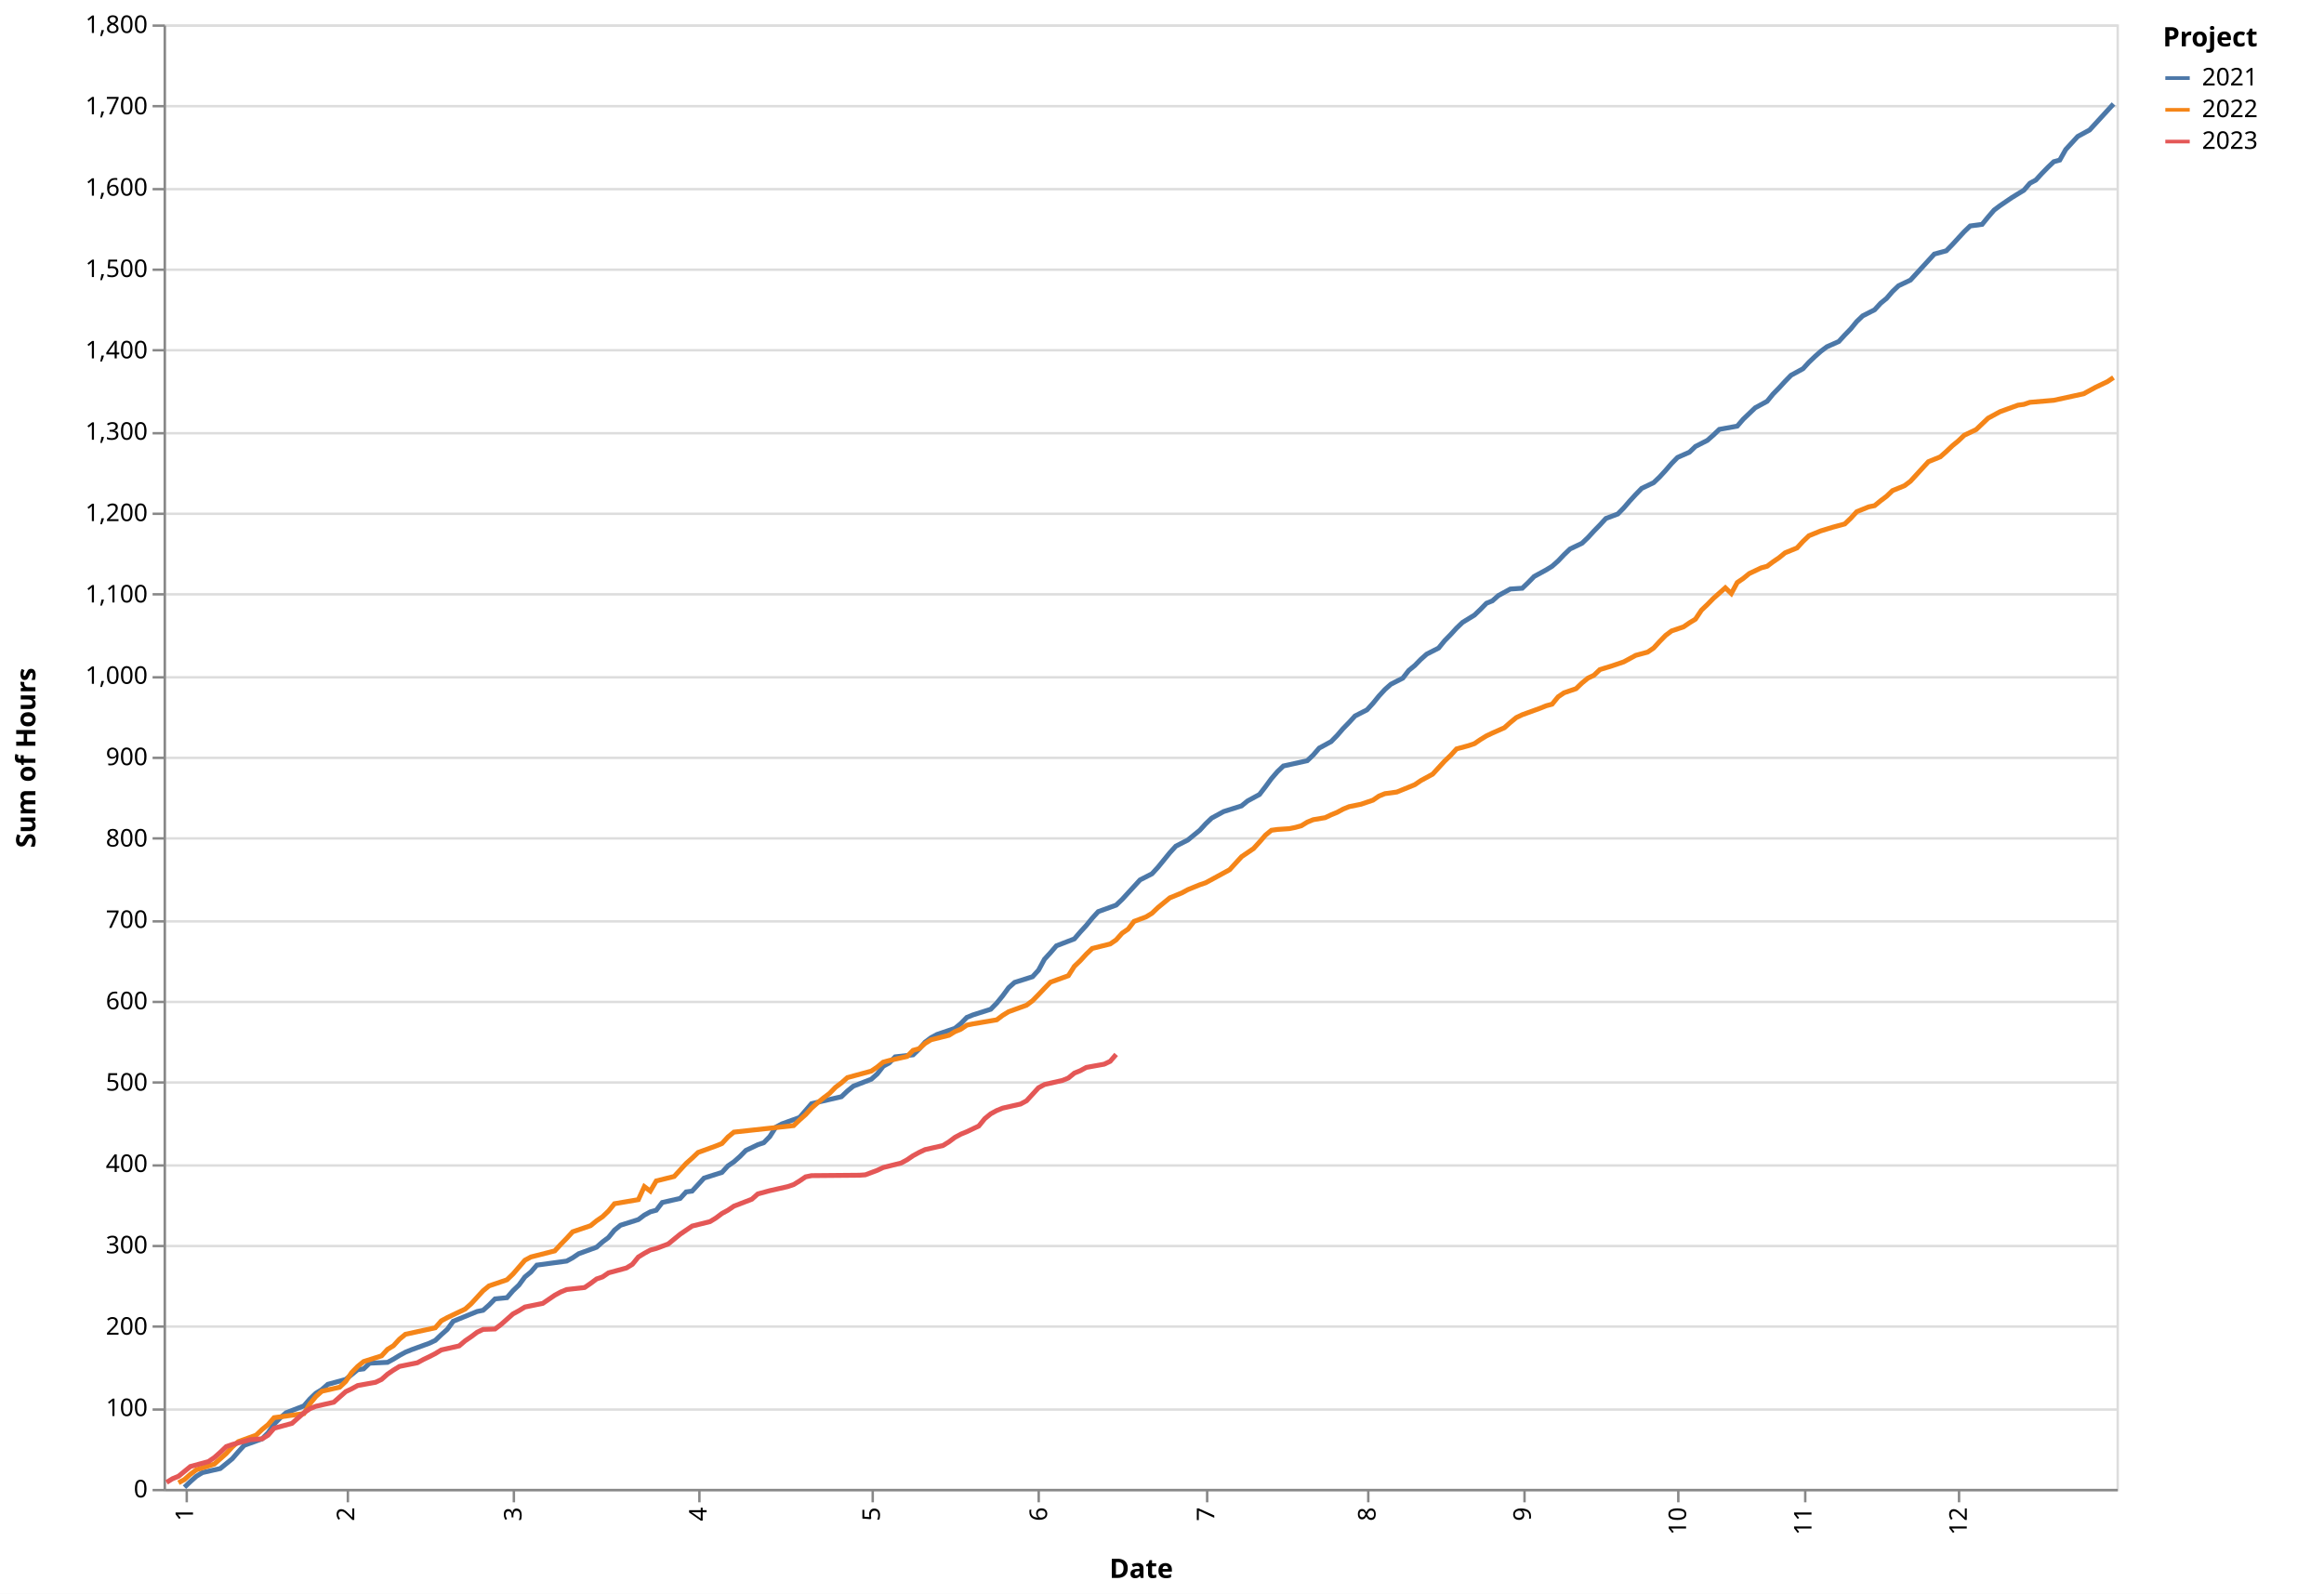
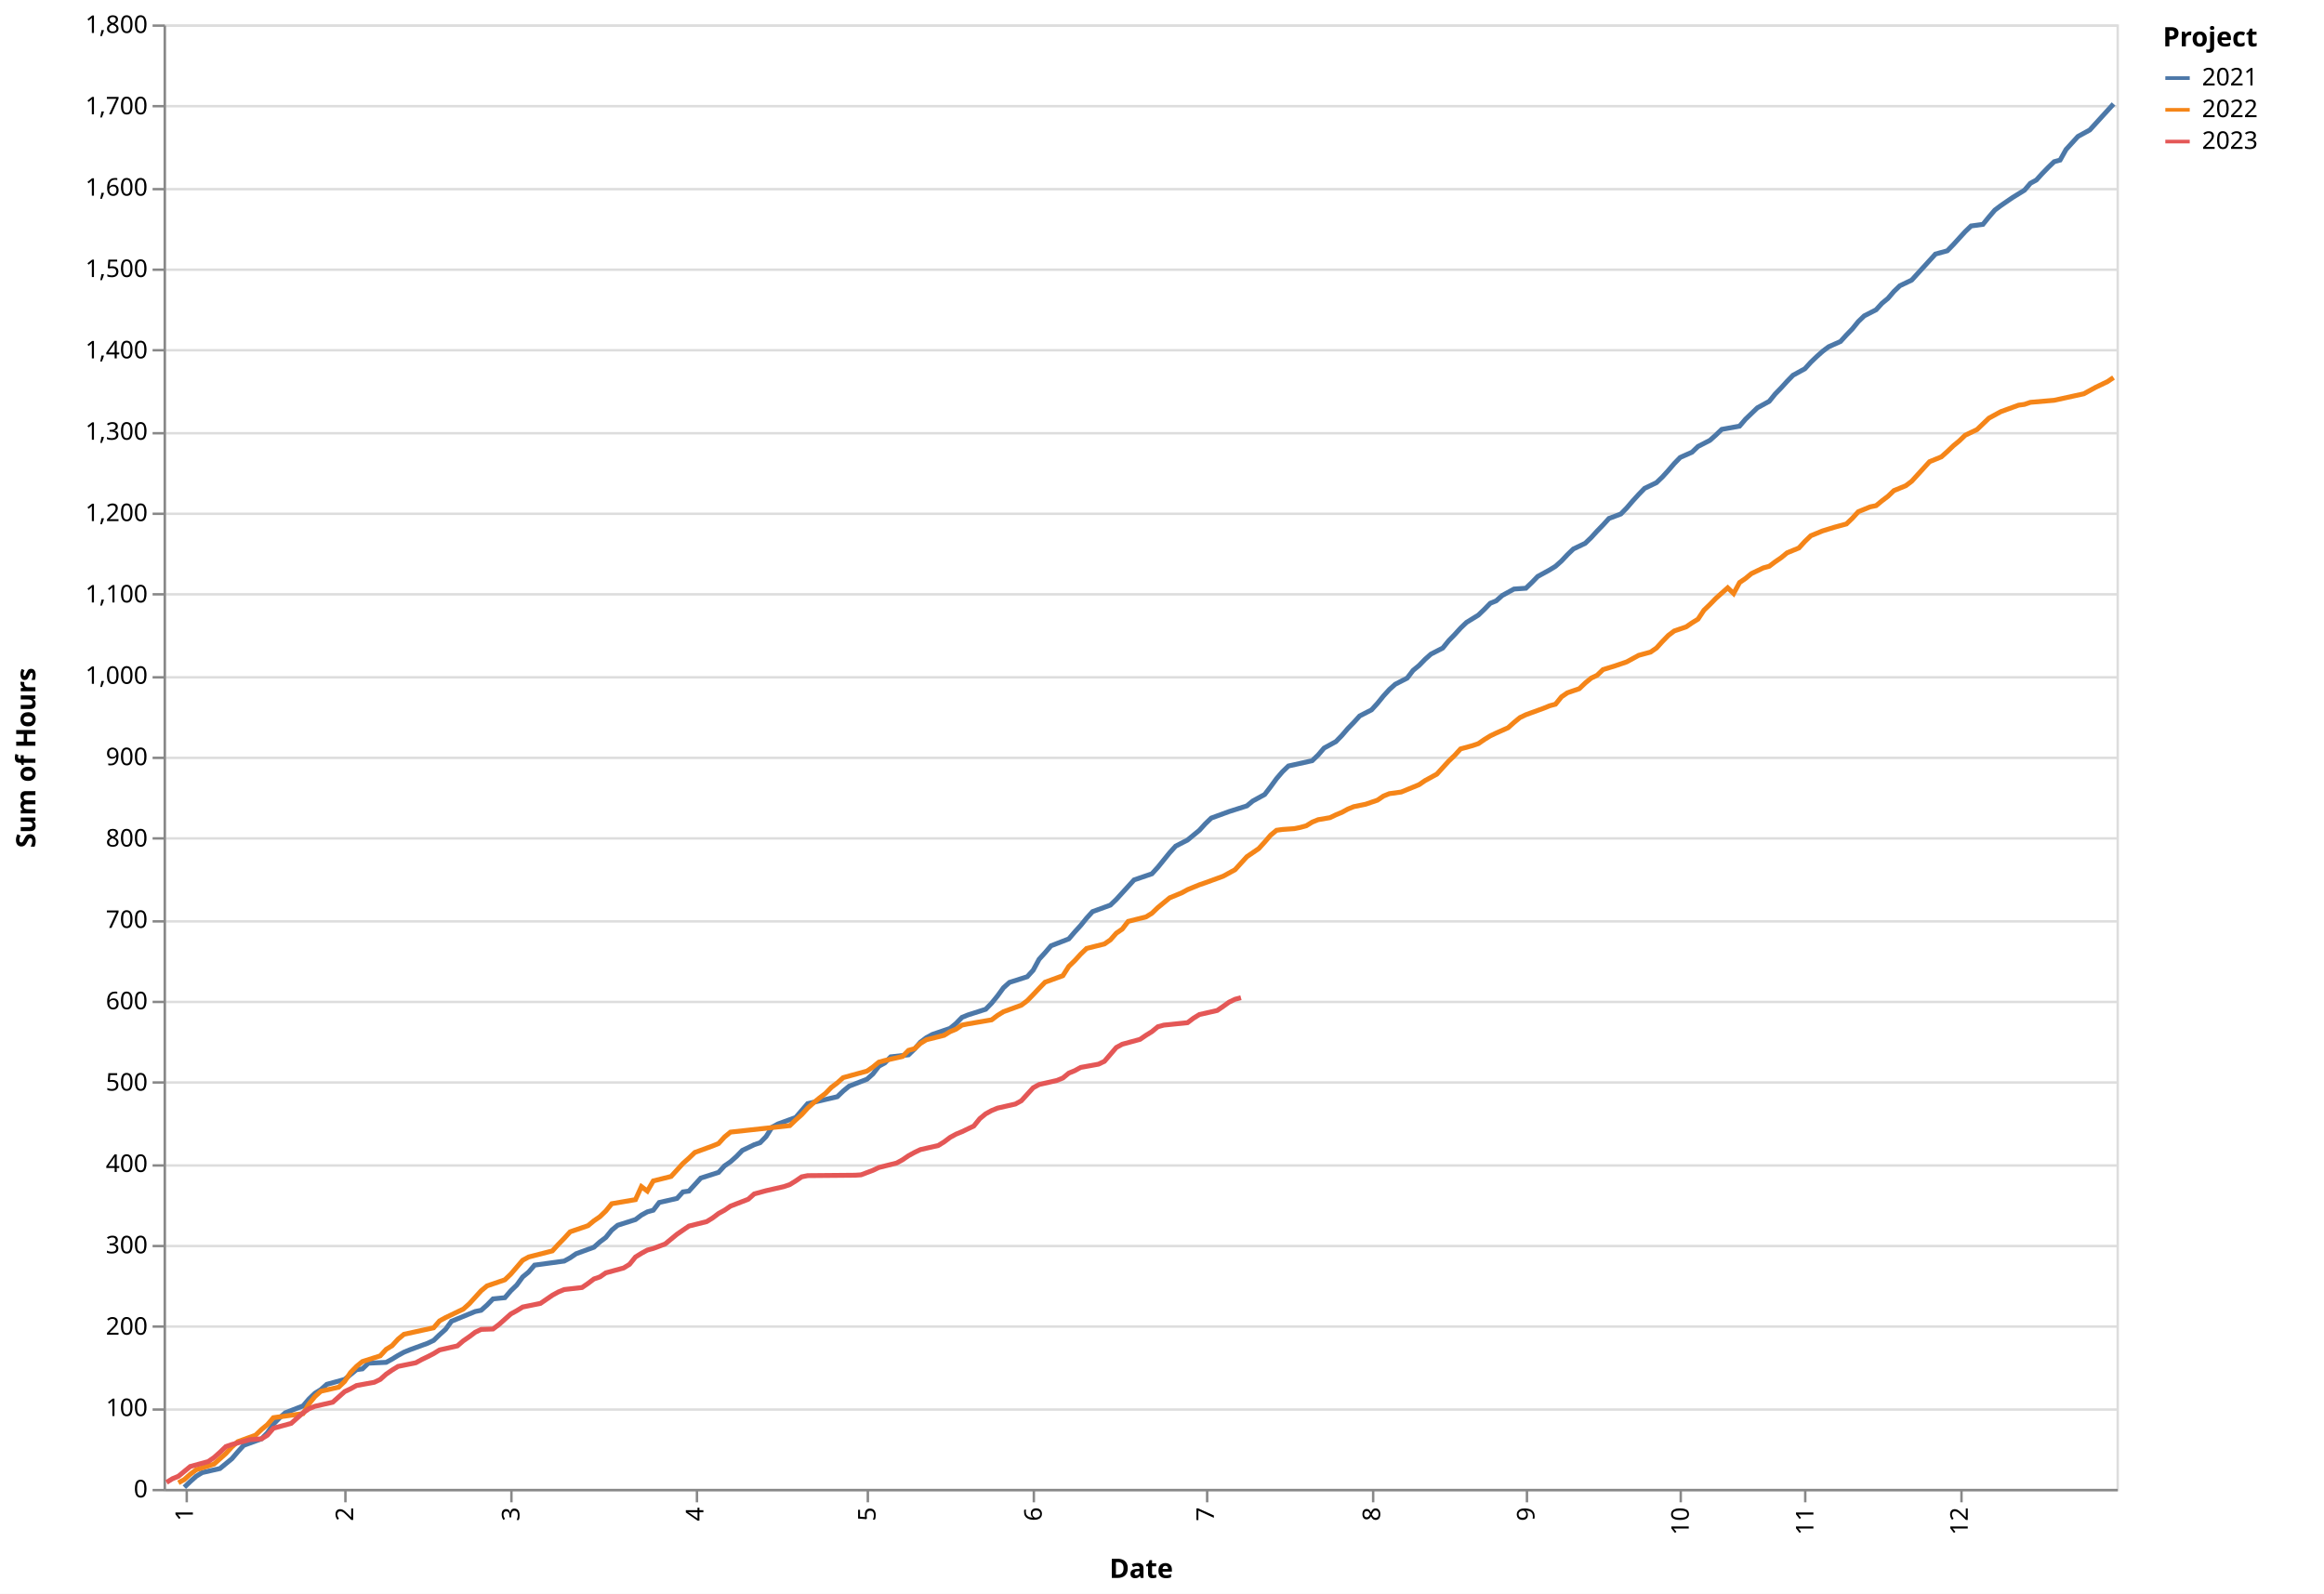
<svg xmlns="http://www.w3.org/2000/svg" class="marks" width="952" height="653" viewBox="0 0 952 653" version="1.1">
  <rect width="952" height="653" style="fill: white;" />
  <g transform="translate(67,10)">
    <g class="mark-group role-frame root">
      <g transform="translate(0,0)">
        <path class="background" d="M0.5,0.5h800v600h-800Z" style="fill: none; stroke: #ddd;" />
        <g>
          <g class="mark-group role-axis">
            <g transform="translate(0.5,0.5)">
              <path class="background" d="M0,0h0v0h0Z" style="pointer-events: none; fill: none;" />
              <g>
                <g class="mark-rule role-axis-grid" style="pointer-events: none;">
                  <line transform="translate(0,600)" x2="800" y2="0" style="fill: none; stroke: #ddd; stroke-width: 1; opacity: 1;" />
                  <line transform="translate(0,567)" x2="800" y2="0" style="fill: none; stroke: #ddd; stroke-width: 1; opacity: 1;" />
                  <line transform="translate(0,533)" x2="800" y2="0" style="fill: none; stroke: #ddd; stroke-width: 1; opacity: 1;" />
                  <line transform="translate(0,500)" x2="800" y2="0" style="fill: none; stroke: #ddd; stroke-width: 1; opacity: 1;" />
                  <line transform="translate(0,467)" x2="800" y2="0" style="fill: none; stroke: #ddd; stroke-width: 1; opacity: 1;" />
                  <line transform="translate(0,433)" x2="800" y2="0" style="fill: none; stroke: #ddd; stroke-width: 1; opacity: 1;" />
                  <line transform="translate(0,400)" x2="800" y2="0" style="fill: none; stroke: #ddd; stroke-width: 1; opacity: 1;" />
                  <line transform="translate(0,367)" x2="800" y2="0" style="fill: none; stroke: #ddd; stroke-width: 1; opacity: 1;" />
                  <line transform="translate(0,333)" x2="800" y2="0" style="fill: none; stroke: #ddd; stroke-width: 1; opacity: 1;" />
                  <line transform="translate(0,300)" x2="800" y2="0" style="fill: none; stroke: #ddd; stroke-width: 1; opacity: 1;" />
                  <line transform="translate(0,267)" x2="800" y2="0" style="fill: none; stroke: #ddd; stroke-width: 1; opacity: 1;" />
                  <line transform="translate(0,233)" x2="800" y2="0" style="fill: none; stroke: #ddd; stroke-width: 1; opacity: 1;" />
                  <line transform="translate(0,200)" x2="800" y2="0" style="fill: none; stroke: #ddd; stroke-width: 1; opacity: 1;" />
                  <line transform="translate(0,167)" x2="800" y2="0" style="fill: none; stroke: #ddd; stroke-width: 1; opacity: 1;" />
                  <line transform="translate(0,133)" x2="800" y2="0" style="fill: none; stroke: #ddd; stroke-width: 1; opacity: 1;" />
                  <line transform="translate(0,100)" x2="800" y2="0" style="fill: none; stroke: #ddd; stroke-width: 1; opacity: 1;" />
                  <line transform="translate(0,67)" x2="800" y2="0" style="fill: none; stroke: #ddd; stroke-width: 1; opacity: 1;" />
                  <line transform="translate(0,33)" x2="800" y2="0" style="fill: none; stroke: #ddd; stroke-width: 1; opacity: 1;" />
                  <line transform="translate(0,0)" x2="800" y2="0" style="fill: none; stroke: #ddd; stroke-width: 1; opacity: 1;" />
                </g>
              </g>
              <path class="foreground" d="" style="pointer-events: none; display: none; fill: none;" />
            </g>
          </g>
          <g class="mark-group role-axis">
            <g transform="translate(0.5,600.5)">
              <path class="background" d="M0,0h0v0h0Z" style="pointer-events: none; fill: none;" />
              <g>
                <g class="mark-rule role-axis-tick" style="pointer-events: none;">
                  <line transform="translate(9,0)" x2="0" y2="5" style="fill: none; stroke: #888; stroke-width: 1; opacity: 1;" />
-                   <line transform="translate(75,0)" x2="0" y2="5" style="fill: none; stroke: #888; stroke-width: 1; opacity: 1;" />
-                   <line transform="translate(143,0)" x2="0" y2="5" style="fill: none; stroke: #888; stroke-width: 1; opacity: 1;" />
-                   <line transform="translate(219,0)" x2="0" y2="5" style="fill: none; stroke: #888; stroke-width: 1; opacity: 1;" />
-                   <line transform="translate(290,0)" x2="0" y2="5" style="fill: none; stroke: #888; stroke-width: 1; opacity: 1;" />
-                   <line transform="translate(358,0)" x2="0" y2="5" style="fill: none; stroke: #888; stroke-width: 1; opacity: 1;" />
+                   <line transform="translate(74,0)" x2="0" y2="5" style="fill: none; stroke: #888; stroke-width: 1; opacity: 1;" />
+                   <line transform="translate(142,0)" x2="0" y2="5" style="fill: none; stroke: #888; stroke-width: 1; opacity: 1;" />
+                   <line transform="translate(218,0)" x2="0" y2="5" style="fill: none; stroke: #888; stroke-width: 1; opacity: 1;" />
+                   <line transform="translate(288,0)" x2="0" y2="5" style="fill: none; stroke: #888; stroke-width: 1; opacity: 1;" />
+                   <line transform="translate(356,0)" x2="0" y2="5" style="fill: none; stroke: #888; stroke-width: 1; opacity: 1;" />
                  <line transform="translate(427,0)" x2="0" y2="5" style="fill: none; stroke: #888; stroke-width: 1; opacity: 1;" />
-                   <line transform="translate(493,0)" x2="0" y2="5" style="fill: none; stroke: #888; stroke-width: 1; opacity: 1;" />
-                   <line transform="translate(557,0)" x2="0" y2="5" style="fill: none; stroke: #888; stroke-width: 1; opacity: 1;" />
-                   <line transform="translate(620,0)" x2="0" y2="5" style="fill: none; stroke: #888; stroke-width: 1; opacity: 1;" />
+                   <line transform="translate(495,0)" x2="0" y2="5" style="fill: none; stroke: #888; stroke-width: 1; opacity: 1;" />
+                   <line transform="translate(558,0)" x2="0" y2="5" style="fill: none; stroke: #888; stroke-width: 1; opacity: 1;" />
+                   <line transform="translate(621,0)" x2="0" y2="5" style="fill: none; stroke: #888; stroke-width: 1; opacity: 1;" />
                  <line transform="translate(672,0)" x2="0" y2="5" style="fill: none; stroke: #888; stroke-width: 1; opacity: 1;" />
-                   <line transform="translate(735,0)" x2="0" y2="5" style="fill: none; stroke: #888; stroke-width: 1; opacity: 1;" />
+                   <line transform="translate(736,0)" x2="0" y2="5" style="fill: none; stroke: #888; stroke-width: 1; opacity: 1;" />
                </g>
                <g class="mark-text role-axis-label" style="pointer-events: none;">
-                   <text text-anchor="end" transform="translate(8.562691,7) rotate(270) translate(0,3)" style="font-family: sans-serif; font-size: 10px; fill: #000; opacity: 1;">1</text>
-                   <text text-anchor="end" transform="translate(74.61774,7) rotate(270) translate(0,3)" style="font-family: sans-serif; font-size: 10px; fill: #000; opacity: 1;">2</text>
-                   <text text-anchor="end" transform="translate(143.1193,7) rotate(270) translate(0,3)" style="font-family: sans-serif; font-size: 10px; fill: #000; opacity: 1;">3</text>
-                   <text text-anchor="end" transform="translate(218.9602,7) rotate(270) translate(0,3)" style="font-family: sans-serif; font-size: 10px; fill: #000; opacity: 1;">4</text>
-                   <text text-anchor="end" transform="translate(289.9083,7) rotate(270) translate(0,3)" style="font-family: sans-serif; font-size: 10px; fill: #000; opacity: 1;">5</text>
-                   <text text-anchor="end" transform="translate(358.4098,7) rotate(270) translate(0,3)" style="font-family: sans-serif; font-size: 10px; fill: #000; opacity: 1;">6</text>
-                   <text text-anchor="end" transform="translate(426.9113,7) rotate(270) translate(0,3)" style="font-family: sans-serif; font-size: 10px; fill: #000; opacity: 1;">7</text>
-                   <text text-anchor="end" transform="translate(492.9664,7) rotate(270) translate(0,3)" style="font-family: sans-serif; font-size: 10px; fill: #000; opacity: 1;">8</text>
-                   <text text-anchor="end" transform="translate(556.5749,7) rotate(270) translate(0,3)" style="font-family: sans-serif; font-size: 10px; fill: #000; opacity: 1;">9</text>
-                   <text text-anchor="end" transform="translate(620.1835,7) rotate(270) translate(0,3)" style="font-family: sans-serif; font-size: 10px; fill: #000; opacity: 1;">10</text>
-                   <text text-anchor="end" transform="translate(671.5596,7) rotate(270) translate(0,3)" style="font-family: sans-serif; font-size: 10px; fill: #000; opacity: 1;">11</text>
-                   <text text-anchor="end" transform="translate(735.1682,7) rotate(270) translate(0,3)" style="font-family: sans-serif; font-size: 10px; fill: #000; opacity: 1;">12</text>
+                   <text text-anchor="end" transform="translate(8.510638,7) rotate(270) translate(0,3)" style="font-family: sans-serif; font-size: 10px; fill: #000; opacity: 1;">1</text>
+                   <text text-anchor="end" transform="translate(74.16413,7) rotate(270) translate(0,3)" style="font-family: sans-serif; font-size: 10px; fill: #000; opacity: 1;">2</text>
+                   <text text-anchor="end" transform="translate(142.2492,7) rotate(270) translate(0,3)" style="font-family: sans-serif; font-size: 10px; fill: #000; opacity: 1;">3</text>
+                   <text text-anchor="end" transform="translate(217.6292,7) rotate(270) translate(0,3)" style="font-family: sans-serif; font-size: 10px; fill: #000; opacity: 1;">4</text>
+                   <text text-anchor="end" transform="translate(288.1459,7) rotate(270) translate(0,3)" style="font-family: sans-serif; font-size: 10px; fill: #000; opacity: 1;">5</text>
+                   <text text-anchor="end" transform="translate(356.231,7) rotate(270) translate(0,3)" style="font-family: sans-serif; font-size: 10px; fill: #000; opacity: 1;">6</text>
+                   <text text-anchor="end" transform="translate(426.7477,7) rotate(270) translate(0,3)" style="font-family: sans-serif; font-size: 10px; fill: #000; opacity: 1;">7</text>
+                   <text text-anchor="end" transform="translate(494.8328,7) rotate(270) translate(0,3)" style="font-family: sans-serif; font-size: 10px; fill: #000; opacity: 1;">8</text>
+                   <text text-anchor="end" transform="translate(558.0547,7) rotate(270) translate(0,3)" style="font-family: sans-serif; font-size: 10px; fill: #000; opacity: 1;">9</text>
+                   <text text-anchor="end" transform="translate(621.2766,7) rotate(270) translate(0,3)" style="font-family: sans-serif; font-size: 10px; fill: #000; opacity: 1;">10</text>
+                   <text text-anchor="end" transform="translate(672.3404,7) rotate(270) translate(0,3)" style="font-family: sans-serif; font-size: 10px; fill: #000; opacity: 1;">11</text>
+                   <text text-anchor="end" transform="translate(735.5623,7) rotate(270) translate(0,3)" style="font-family: sans-serif; font-size: 10px; fill: #000; opacity: 1;">12</text>
                </g>
                <g class="mark-rule role-axis-domain" style="pointer-events: none;">
                  <line transform="translate(0,0)" x2="800" y2="0" style="fill: none; stroke: #888; stroke-width: 1; opacity: 1;" />
                </g>
                <g class="mark-text role-axis-title" style="pointer-events: none;">
                  <text text-anchor="middle" transform="translate(400,36)" style="font-family: sans-serif; font-size: 11px; font-weight: bold; fill: #000; opacity: 1;">Date</text>
                </g>
              </g>
              <path class="foreground" d="" style="pointer-events: none; display: none; fill: none;" />
            </g>
          </g>
          <g class="mark-group role-axis">
            <g transform="translate(0.5,0.5)">
              <path class="background" d="M0,0h0v0h0Z" style="pointer-events: none; fill: none;" />
              <g>
                <g class="mark-rule role-axis-tick" style="pointer-events: none;">
                  <line transform="translate(0,600)" x2="-5" y2="0" style="fill: none; stroke: #888; stroke-width: 1; opacity: 1;" />
                  <line transform="translate(0,567)" x2="-5" y2="0" style="fill: none; stroke: #888; stroke-width: 1; opacity: 1;" />
                  <line transform="translate(0,533)" x2="-5" y2="0" style="fill: none; stroke: #888; stroke-width: 1; opacity: 1;" />
                  <line transform="translate(0,500)" x2="-5" y2="0" style="fill: none; stroke: #888; stroke-width: 1; opacity: 1;" />
                  <line transform="translate(0,467)" x2="-5" y2="0" style="fill: none; stroke: #888; stroke-width: 1; opacity: 1;" />
                  <line transform="translate(0,433)" x2="-5" y2="0" style="fill: none; stroke: #888; stroke-width: 1; opacity: 1;" />
                  <line transform="translate(0,400)" x2="-5" y2="0" style="fill: none; stroke: #888; stroke-width: 1; opacity: 1;" />
                  <line transform="translate(0,367)" x2="-5" y2="0" style="fill: none; stroke: #888; stroke-width: 1; opacity: 1;" />
                  <line transform="translate(0,333)" x2="-5" y2="0" style="fill: none; stroke: #888; stroke-width: 1; opacity: 1;" />
                  <line transform="translate(0,300)" x2="-5" y2="0" style="fill: none; stroke: #888; stroke-width: 1; opacity: 1;" />
                  <line transform="translate(0,267)" x2="-5" y2="0" style="fill: none; stroke: #888; stroke-width: 1; opacity: 1;" />
                  <line transform="translate(0,233)" x2="-5" y2="0" style="fill: none; stroke: #888; stroke-width: 1; opacity: 1;" />
                  <line transform="translate(0,200)" x2="-5" y2="0" style="fill: none; stroke: #888; stroke-width: 1; opacity: 1;" />
                  <line transform="translate(0,167)" x2="-5" y2="0" style="fill: none; stroke: #888; stroke-width: 1; opacity: 1;" />
                  <line transform="translate(0,133)" x2="-5" y2="0" style="fill: none; stroke: #888; stroke-width: 1; opacity: 1;" />
                  <line transform="translate(0,100)" x2="-5" y2="0" style="fill: none; stroke: #888; stroke-width: 1; opacity: 1;" />
                  <line transform="translate(0,67)" x2="-5" y2="0" style="fill: none; stroke: #888; stroke-width: 1; opacity: 1;" />
                  <line transform="translate(0,33)" x2="-5" y2="0" style="fill: none; stroke: #888; stroke-width: 1; opacity: 1;" />
                  <line transform="translate(0,0)" x2="-5" y2="0" style="fill: none; stroke: #888; stroke-width: 1; opacity: 1;" />
                </g>
                <g class="mark-text role-axis-label" style="pointer-events: none;">
                  <text text-anchor="end" transform="translate(-7,603)" style="font-family: sans-serif; font-size: 10px; fill: #000; opacity: 1;">0</text>
                  <text text-anchor="end" transform="translate(-7,569.6667)" style="font-family: sans-serif; font-size: 10px; fill: #000; opacity: 1;">100</text>
                  <text text-anchor="end" transform="translate(-7,536.3333)" style="font-family: sans-serif; font-size: 10px; fill: #000; opacity: 1;">200</text>
                  <text text-anchor="end" transform="translate(-7,503)" style="font-family: sans-serif; font-size: 10px; fill: #000; opacity: 1;">300</text>
                  <text text-anchor="end" transform="translate(-7,469.6667)" style="font-family: sans-serif; font-size: 10px; fill: #000; opacity: 1;">400</text>
                  <text text-anchor="end" transform="translate(-7,436.3333)" style="font-family: sans-serif; font-size: 10px; fill: #000; opacity: 1;">500</text>
                  <text text-anchor="end" transform="translate(-7,403)" style="font-family: sans-serif; font-size: 10px; fill: #000; opacity: 1;">600</text>
                  <text text-anchor="end" transform="translate(-7,369.6667)" style="font-family: sans-serif; font-size: 10px; fill: #000; opacity: 1;">700</text>
                  <text text-anchor="end" transform="translate(-7,336.3333)" style="font-family: sans-serif; font-size: 10px; fill: #000; opacity: 1;">800</text>
                  <text text-anchor="end" transform="translate(-7,303)" style="font-family: sans-serif; font-size: 10px; fill: #000; opacity: 1;">900</text>
                  <text text-anchor="end" transform="translate(-7,269.6667)" style="font-family: sans-serif; font-size: 10px; fill: #000; opacity: 1;">1,000</text>
                  <text text-anchor="end" transform="translate(-7,236.3333)" style="font-family: sans-serif; font-size: 10px; fill: #000; opacity: 1;">1,100</text>
                  <text text-anchor="end" transform="translate(-7,203)" style="font-family: sans-serif; font-size: 10px; fill: #000; opacity: 1;">1,200</text>
                  <text text-anchor="end" transform="translate(-7,169.6667)" style="font-family: sans-serif; font-size: 10px; fill: #000; opacity: 1;">1,300</text>
                  <text text-anchor="end" transform="translate(-7,136.3333)" style="font-family: sans-serif; font-size: 10px; fill: #000; opacity: 1;">1,400</text>
                  <text text-anchor="end" transform="translate(-7,103)" style="font-family: sans-serif; font-size: 10px; fill: #000; opacity: 1;">1,500</text>
                  <text text-anchor="end" transform="translate(-7,69.66667)" style="font-family: sans-serif; font-size: 10px; fill: #000; opacity: 1;">1,600</text>
                  <text text-anchor="end" transform="translate(-7,36.33333)" style="font-family: sans-serif; font-size: 10px; fill: #000; opacity: 1;">1,700</text>
                  <text text-anchor="end" transform="translate(-7,3)" style="font-family: sans-serif; font-size: 10px; fill: #000; opacity: 1;">1,800</text>
                </g>
                <g class="mark-rule role-axis-domain" style="pointer-events: none;">
                  <line transform="translate(0,600)" x2="0" y2="-600" style="fill: none; stroke: #888; stroke-width: 1; opacity: 1;" />
                </g>
                <g class="mark-text role-axis-title" style="pointer-events: none;">
                  <text text-anchor="middle" transform="translate(-51,300) rotate(-90) translate(0,-2)" style="font-family: sans-serif; font-size: 11px; font-weight: bold; fill: #000; opacity: 1;">Sum of Hours</text>
                </g>
              </g>
              <path class="foreground" d="" style="pointer-events: none; display: none; fill: none;" />
            </g>
          </g>
          <g class="mark-group role-scope pathgroup">
            <g transform="translate(0,0)">
              <path class="background" d="M0,0h800v600h-800Z" style="fill: none;" />
              <g>
                <g class="mark-line role-mark marks">
-                   <path d="M8.563,599.333L11.009,597L13.456,594.833L15.902,593.333L23.242,591.667L25.688,589.667L28.135,587.667L30.581,584.833L33.028,582.167L40.367,579.5L42.813,577L45.26,573.5L47.706,571L50.153,568.833L57.492,566L59.939,563.167L62.385,560.833L64.832,559.333L67.278,557.167L74.618,555.167L77.064,553.167L79.511,551.167L81.957,550.833L84.404,548.5L91.743,548.167L94.19,546.833L96.636,545.333L99.083,544L101.529,543L108.869,540.333L111.315,539.167L113.761,536.833L116.208,534.667L118.654,531.333L125.994,528.333L128.44,527.333L130.887,526.833L133.333,524.667L135.78,522.167L140.673,521.667L143.119,518.833L145.566,516.5L148.012,513.167L150.459,511.167L152.905,508.333L165.138,506.667L167.584,505.333L170.031,503.667L177.37,501L179.817,498.833L182.263,497L184.709,494L187.156,492L194.495,489.667L196.942,487.833L199.388,486.5L201.835,485.833L204.281,482.667L211.621,481L214.067,478.333L216.514,478L218.96,475.333L221.407,472.667L228.746,470.333L231.193,467.667L233.639,466L236.086,463.833L238.532,461.333L243.425,459L245.872,458.167L248.318,455.667L250.765,451.833L253.211,450.5L260.55,447.833L262.997,445L265.443,442.167L277.676,439.333L280.122,437L282.569,435L289.908,432.167L292.355,430L294.801,426.833L297.248,425.5L299.694,423L307.034,422.167L309.48,419.833L311.927,417L314.373,415.167L316.82,413.833L324.159,411.333L326.606,409.333L329.052,406.833L331.498,405.833L338.838,403.5L341.284,401L343.731,398L346.177,394.667L348.624,392.5L355.963,390.167L358.41,387.5L360.856,383L363.303,380.333L365.749,377.5L373.089,374.667L375.535,371.833L377.982,369.167L380.428,366.167L382.875,363.5L390.214,360.833L392.661,358.5L395.107,355.833L397.554,353.167L400,350.5L404.893,348L407.339,345.333L409.786,342.333L412.232,339.333L414.679,336.667L419.572,334.167L422.018,332.167L424.465,330.167L426.911,327.5L429.358,325.167L434.251,322.5L441.59,320.167L444.037,318.167L448.93,315.5L451.376,312.333L453.823,309L456.269,306.167L458.716,303.833L468.502,301.667L470.948,299.333L473.394,296.5L478.287,293.833L480.734,291.333L483.18,288.5L485.627,286L488.073,283.333L492.966,280.833L495.413,278.167L497.859,275.167L500.306,272.5L502.752,270.333L507.645,267.833L510.092,264.667L512.538,262.667L514.985,260.167L517.431,258L522.324,255.5L524.771,252.5L527.217,250L529.664,247.333L532.11,245L537.003,242L539.45,239.667L541.896,237.167L544.343,236.167L546.789,234L551.682,231.333L556.575,231L559.021,228.667L561.468,226.167L566.361,223.5L568.807,222L571.254,219.833L573.7,217.25L576.147,214.917L581.04,212.583L583.486,210.25L585.933,207.583L588.379,205.083L590.826,202.417L595.719,200.583L598.165,198.083L600.612,195.25L603.058,192.583L605.505,190.083L610.398,187.75L612.844,185.417L615.291,182.75L617.737,179.917L620.183,177.417L625.076,175.25L627.523,172.917L632.416,170.417L634.862,168.25L637.309,165.917L644.648,164.583L647.095,161.75L649.541,159.417L651.988,157.083L656.881,154.417L659.327,151.417L661.774,148.917L664.22,146.25L666.667,143.75L671.56,141.083L674.006,138.417L676.453,136.083L678.899,133.917L681.346,132.083L686.239,129.917L688.685,127.25L691.131,124.75L693.578,121.75L696.024,119.417L700.917,116.917L703.364,114.25L705.81,112.25L708.257,109.417L710.703,107.083L715.596,104.75L718.043,102.083L720.489,99.417L722.936,96.75L725.382,94.083L730.275,92.75L732.722,90.25L735.168,87.583L737.615,84.917L740.061,82.583L744.954,81.917L747.401,78.917L749.847,76.083L752.294,74.25L754.74,72.583L757.187,70.917L762.08,67.917L764.526,65.083L766.972,63.75L769.419,61.083L771.865,58.583L774.312,56.25L776.758,55.583L779.205,51.25L781.651,48.583L784.098,45.917L788.991,43.25L791.437,40.583L793.884,37.917L796.33,35.25L798.777,32.583" style="fill: none; stroke: #4c78a8; stroke-width: 2;" />
+                   <path d="M8.511,599.333L10.942,597L13.374,594.833L15.805,593.333L23.1,591.667L25.532,589.667L27.964,587.667L30.395,584.833L32.827,582.167L40.122,579.5L42.553,577L44.985,573.5L47.416,571L49.848,568.833L57.143,566L59.574,563.167L62.006,560.833L64.438,559.333L66.869,557.167L74.164,555.167L76.596,553.167L79.027,551.167L81.459,550.833L83.891,548.5L91.185,548.167L93.617,546.833L96.049,545.333L98.48,544L100.912,543L108.207,540.333L110.638,539.167L113.07,536.833L115.502,534.667L117.933,531.333L125.228,528.333L127.66,527.333L130.091,526.833L132.523,524.667L134.954,522.167L139.818,521.667L142.249,518.833L144.681,516.5L147.112,513.167L149.544,511.167L151.976,508.333L164.134,506.667L166.565,505.333L168.997,503.667L176.292,501L178.723,498.833L181.155,497L183.587,494L186.018,492L193.313,489.667L195.745,487.833L198.176,486.5L200.608,485.833L203.04,482.667L210.334,481L212.766,478.333L215.198,478L217.629,475.333L220.061,472.667L227.356,470.333L229.787,467.667L232.219,466L234.65,463.833L237.082,461.333L241.945,459L244.377,458.167L246.809,455.667L249.24,451.833L251.672,450.5L258.967,447.833L261.398,445L263.83,442.167L275.988,439.333L278.419,437L280.851,435L288.146,432.167L290.578,430L293.009,426.833L295.441,425.5L297.872,423L305.167,422.167L307.599,419.833L310.03,417L312.462,415.167L314.894,413.833L322.188,411.333L324.62,409.333L327.052,406.833L329.483,405.833L336.778,403.5L339.21,401L341.641,398L344.073,394.667L346.505,392.5L353.799,390.167L356.231,387.5L358.663,383L361.094,380.333L363.526,377.5L370.821,374.667L373.252,371.833L375.684,369.167L378.116,366.167L380.547,363.5L387.842,360.833L390.274,358.5L392.705,355.833L395.137,353.167L397.568,350.5L404.863,348L407.295,345.333L409.726,342.333L412.158,339.333L414.59,336.667L419.453,334.167L421.884,332.167L424.316,330.167L426.748,327.5L429.179,325.167L436.474,322.5L443.769,320.167L446.201,318.167L451.064,315.5L453.495,312.333L455.927,309L458.359,306.167L460.79,303.833L470.517,301.667L472.948,299.333L475.38,296.5L480.243,293.833L482.675,291.333L485.106,288.5L487.538,286L489.97,283.333L494.833,280.833L497.264,278.167L499.696,275.167L502.128,272.5L504.559,270.333L509.422,267.833L511.854,264.667L514.286,262.667L516.717,260.167L519.149,258L524.012,255.5L526.444,252.5L528.875,250L531.307,247.333L533.739,245L538.602,242L541.033,239.667L543.465,237.167L545.897,236.167L548.328,234L553.191,231.333L558.055,231L560.486,228.667L562.918,226.167L567.781,223.5L570.213,222L572.644,219.833L575.076,217.25L577.508,214.917L582.371,212.583L584.802,210.25L587.234,207.583L589.666,205.083L592.097,202.417L596.96,200.583L599.392,198.083L601.824,195.25L604.255,192.583L606.687,190.083L611.55,187.75L613.982,185.417L616.413,182.75L618.845,179.917L621.277,177.417L626.14,175.25L628.571,172.917L633.435,170.417L635.866,168.25L638.298,165.917L645.593,164.583L648.024,161.75L650.456,159.417L652.888,157.083L657.751,154.417L660.182,151.417L662.614,148.917L665.046,146.25L667.477,143.75L672.34,141.083L674.772,138.417L677.204,136.083L679.635,133.917L682.067,132.083L686.93,129.917L689.362,127.25L691.793,124.75L694.225,121.75L696.657,119.417L701.52,116.917L703.951,114.25L706.383,112.25L708.815,109.417L711.246,107.083L716.109,104.75L718.541,102.083L720.973,99.417L723.404,96.75L725.836,94.083L730.699,92.75L733.131,90.25L735.562,87.583L737.994,84.917L740.426,82.583L745.289,81.917L747.72,78.917L750.152,76.083L752.584,74.25L755.015,72.583L757.447,70.917L762.31,67.917L764.742,65.083L767.173,63.75L769.605,61.083L772.036,58.583L774.468,56.25L776.9,55.583L779.331,51.25L781.763,48.583L784.195,45.917L789.058,43.25L791.489,40.583L793.921,37.917L796.353,35.25L798.784,32.583" style="fill: none; stroke: #4c78a8; stroke-width: 2;" />
                </g>
              </g>
              <path class="foreground" d="" style="display: none; fill: none;" />
            </g>
            <g transform="translate(0,0)">
              <path class="background" d="M0,0h800v600h-800Z" style="fill: none;" />
              <g>
                <g class="mark-line role-mark marks">
-                   <path d="M6.116,597.5L8.563,596.167L11.009,594L13.456,592.167L20.795,589.833L23.242,587.667L25.688,585.5L28.135,582.833L30.581,580.667L37.92,578L40.367,575.667L42.813,573.667L45.26,570.833L57.492,569.167L59.939,565.167L62.385,562.167L64.832,560L72.171,558.333L74.618,556L77.064,552.333L79.511,549.833L81.957,547.833L89.297,545.5L91.743,542.833L94.19,541.333L96.636,538.667L99.083,536.667L111.315,534L113.761,531.167L116.208,529.833L123.547,526.333L125.994,524.167L128.44,521.5L130.887,518.833L133.333,516.833L140.673,514.333L143.119,512L145.566,509.167L148.012,506.333L150.459,505L160.245,502.5L162.691,499.833L165.138,497.333L167.584,494.667L174.924,492.167L177.37,490.167L179.817,488.5L182.263,486.167L184.709,483.167L194.495,481.5L196.942,476.167L199.388,478L201.835,473.833L209.174,472L211.621,469.333L214.067,466.667L216.514,464.5L218.96,462.167L226.3,459.5L228.746,458.5L231.193,455.833L233.639,453.833L258.104,451.167L260.55,448.833L262.997,446.667L265.443,444L267.89,441.833L270.336,439.833L272.783,438L275.229,435.5L277.676,433.667L280.122,431.5L289.908,428.833L292.355,427.167L294.801,425.167L297.248,424.5L304.587,422.833L307.034,420.333L309.48,419.667L311.927,417.5L314.373,416L321.713,414.167L324.159,412.667L326.606,411.667L329.052,410L331.498,409.5L341.284,407.833L343.731,406L346.177,404.5L353.517,401.833L355.963,400L358.41,397.5L360.856,394.917L363.303,392.417L370.642,389.75L373.089,385.917L375.535,383.583L377.982,380.917L380.428,378.583L387.768,376.75L390.214,375.083L392.661,372.333L395.107,370.667L397.554,367.5L402.446,365.667L404.893,364.167L407.339,361.833L409.786,359.833L412.232,357.833L417.125,355.833L419.572,354.5L424.465,352.5L426.911,351.667L431.804,349L436.697,346.333L439.144,343.667L441.59,341L446.483,337.667L448.93,335L451.376,332.167L453.823,330.167L456.269,329.833L461.162,329.5L463.609,329L466.055,328.333L468.502,326.833L470.948,325.833L475.841,325L478.287,323.833L480.734,322.833L483.18,321.5L485.627,320.5L490.52,319.5L495.413,317.833L497.859,316.167L500.306,315.167L505.199,314.5L507.645,313.5L510.092,312.5L512.538,311.5L514.985,309.833L519.878,307.167L522.324,304.5L524.771,301.833L527.217,299.5L529.664,296.833L534.557,295.5L537.003,294.667L539.45,293L541.896,291.5L544.343,290.333L549.235,288.167L551.682,286L554.128,284L556.575,282.833L563.914,280.167L566.361,279.167L568.807,278.5L571.254,275.5L573.7,273.833L578.593,272.167L581.04,269.833L583.486,267.833L585.933,266.667L588.379,264.333L593.272,262.833L595.719,262L598.165,261.167L600.612,259.833L603.058,258.5L607.951,257.167L610.398,255.5L612.844,252.833L615.291,250.333L617.737,248.5L622.63,246.833L625.076,245.167L627.523,243.667L629.969,240L632.416,237.667L634.862,235.167L639.755,230.833L642.202,233.167L644.648,228.667L647.095,227L649.541,225L654.434,222.667L656.881,222L659.327,220.167L661.774,218.5L664.22,216.5L669.113,214.5L671.56,211.833L674.006,209.5L678.899,207.5L683.792,206L688.685,204.667L691.131,202.333L693.578,199.667L698.471,197.667L700.917,197.167L703.364,195.167L705.81,193.333L708.257,191L713.15,189L715.596,187.167L718.043,184.5L720.489,181.833L722.936,179.167L727.829,177.167L730.275,175L732.722,172.667L735.168,170.667L737.615,168.333L742.508,166L744.954,163.667L747.401,161.333L752.294,158.667L759.633,156L762.08,155.667L764.526,154.833L774.312,154L786.544,151.333L791.437,148.667L796.33,146.333L798.777,144.667" style="fill: none; stroke: #f58518; stroke-width: 2;" />
+                   <path d="M6.079,597.5L8.511,596.167L10.942,594L13.374,592.167L20.669,589.833L23.1,587.667L25.532,585.5L27.964,582.833L30.395,580.667L37.69,578L40.122,575.667L42.553,573.667L44.985,570.833L57.143,569.167L59.574,565.167L62.006,562.167L64.438,560L71.733,558.333L74.164,556L76.596,552.333L79.027,549.833L81.459,547.833L88.754,545.5L91.185,542.833L93.617,541.333L96.049,538.667L98.48,536.667L110.638,534L113.07,531.167L115.502,529.833L122.796,526.333L125.228,524.167L127.66,521.5L130.091,518.833L132.523,516.833L139.818,514.333L142.249,512L144.681,509.167L147.112,506.333L149.544,505L159.271,502.5L161.702,499.833L164.134,497.333L166.565,494.667L173.86,492.167L176.292,490.167L178.723,488.5L181.155,486.167L183.587,483.167L193.313,481.5L195.745,476.167L198.176,478L200.608,473.833L207.903,472L210.334,469.333L212.766,466.667L215.198,464.5L217.629,462.167L224.924,459.5L227.356,458.5L229.787,455.833L232.219,453.833L256.535,451.167L258.967,448.833L261.398,446.667L263.83,444L266.261,441.833L268.693,439.833L271.125,438L273.556,435.5L275.988,433.667L278.419,431.5L288.146,428.833L290.578,427.167L293.009,425.167L295.441,424.5L302.736,422.833L305.167,420.333L307.599,419.667L310.03,417.5L312.462,416L319.757,414.167L322.188,412.667L324.62,411.667L327.052,410L329.483,409.5L339.21,407.833L341.641,406L344.073,404.5L351.368,401.833L353.799,400L356.231,397.5L358.663,394.917L361.094,392.417L368.389,389.75L370.821,385.917L373.252,383.583L375.684,380.917L378.116,378.583L385.41,376.75L387.842,375.083L390.274,372.333L392.705,370.667L395.137,367.5L402.432,365.667L404.863,364.167L407.295,361.833L409.726,359.833L412.158,357.833L417.021,355.833L419.453,354.5L424.316,352.5L426.748,351.667L434.043,349L438.906,346.333L441.337,343.667L443.769,341L448.632,337.667L451.064,335L453.495,332.167L455.927,330.167L458.359,329.833L463.222,329.5L465.653,329L468.085,328.333L470.517,326.833L472.948,325.833L477.812,325L480.243,323.833L482.675,322.833L485.106,321.5L487.538,320.5L492.401,319.5L497.264,317.833L499.696,316.167L502.128,315.167L506.991,314.5L509.422,313.5L511.854,312.5L514.286,311.5L516.717,309.833L521.581,307.167L524.012,304.5L526.444,301.833L528.875,299.5L531.307,296.833L536.17,295.5L538.602,294.667L541.033,293L543.465,291.5L545.897,290.333L550.76,288.167L553.191,286L555.623,284L558.055,282.833L565.35,280.167L567.781,279.167L570.213,278.5L572.644,275.5L575.076,273.833L579.939,272.167L582.371,269.833L584.802,267.833L587.234,266.667L589.666,264.333L594.529,262.833L596.96,262L599.392,261.167L601.824,259.833L604.255,258.5L609.119,257.167L611.55,255.5L613.982,252.833L616.413,250.333L618.845,248.5L623.708,246.833L626.14,245.167L628.571,243.667L631.003,240L633.435,237.667L635.866,235.167L640.729,230.833L643.161,233.167L645.593,228.667L648.024,227L650.456,225L655.319,222.667L657.751,222L660.182,220.167L662.614,218.5L665.046,216.5L669.909,214.5L672.34,211.833L674.772,209.5L679.635,207.5L684.498,206L689.362,204.667L691.793,202.333L694.225,199.667L699.088,197.667L701.52,197.167L703.951,195.167L706.383,193.333L708.815,191L713.678,189L716.109,187.167L718.541,184.5L720.973,181.833L723.404,179.167L728.267,177.167L730.699,175L733.131,172.667L735.562,170.667L737.994,168.333L742.857,166L745.289,163.667L747.72,161.333L752.584,158.667L759.878,156L762.31,155.667L764.742,154.833L774.468,154L786.626,151.333L791.489,148.667L796.353,146.333L798.784,144.667" style="fill: none; stroke: #f58518; stroke-width: 2;" />
                </g>
              </g>
              <path class="foreground" d="" style="display: none; fill: none;" />
            </g>
            <g transform="translate(0,0)">
              <path class="background" d="M0,0h800v600h-800Z" style="fill: none;" />
              <g>
                <g class="mark-line role-mark marks">
-                   <path d="M1.223,597.333L3.67,595.833L6.116,594.833L8.563,592.833L11.009,590.833L18.349,588.833L20.795,587.167L23.242,585L25.688,582.667L28.135,581.833L35.474,579.833L40.367,579.5L42.813,578L45.26,575.167L52.599,573.167L55.046,571L57.492,568.833L59.939,567.167L62.385,566.167L69.725,564.5L72.171,562.333L74.618,560.167L77.064,559L79.511,557.667L86.85,556.333L89.297,555.167L91.743,553L94.19,551.333L96.636,549.833L103.976,548.333L106.422,547L108.869,545.833L111.315,544.583L113.761,543.083L121.101,541.417L123.547,539.333L125.994,537.667L128.44,535.833L130.887,534.667L135.78,534.5L138.226,532.667L140.673,530.5L143.119,528.333L145.566,527L148.012,525.5L155.352,524L157.798,522.333L160.245,520.667L162.691,519.333L165.138,518.333L172.477,517.5L174.924,515.833L177.37,514L179.817,513.167L182.263,511.5L189.602,509.5L192.049,508L194.495,505L196.942,503.5L199.388,502.167L201.835,501.5L206.728,499.667L209.174,497.667L211.621,495.667L214.067,494L216.514,492.333L223.853,490.5L226.3,489L228.746,487.167L231.193,485.833L233.639,484.167L240.979,481.333L243.425,479.167L248.318,477.833L255.657,476.167L258.104,475.333L260.55,473.833L262.997,472.167L265.443,471.667L285.015,471.5L287.462,471.333L292.355,469.5L294.801,468.333L302.141,466.5L304.587,465.167L307.034,463.5L309.48,462.167L311.927,461L319.266,459.333L321.713,457.833L324.159,456L326.606,454.667L329.052,453.667L333.945,451.333L336.391,448.333L338.838,446.333L341.284,445L343.731,444L351.07,442.333L353.517,441L355.963,438.333L358.41,435.667L360.856,434.333L368.196,432.667L370.642,431.667L373.089,429.667L375.535,428.667L377.982,427.333L385.321,426L387.768,424.833L390.214,422" style="fill: none; stroke: #e45756; stroke-width: 2;" />
+                   <path d="M1.216,597.333L3.647,595.833L6.079,594.833L8.511,592.833L10.942,590.833L18.237,588.833L20.669,587.167L23.1,585L25.532,582.667L27.964,581.833L35.258,579.833L40.122,579.5L42.553,578L44.985,575.167L52.28,573.167L54.711,571L57.143,568.833L59.574,567.167L62.006,566.167L69.301,564.5L71.733,562.333L74.164,560.167L76.596,559L79.027,557.667L86.322,556.333L88.754,555.167L91.185,553L93.617,551.333L96.049,549.833L103.343,548.333L105.775,547L108.207,545.833L110.638,544.583L113.07,543.083L120.365,541.417L122.796,539.333L125.228,537.667L127.66,535.833L130.091,534.667L134.954,534.5L137.386,532.667L139.818,530.5L142.249,528.333L144.681,527L147.112,525.5L154.407,524L156.839,522.333L159.271,520.667L161.702,519.333L164.134,518.333L171.429,517.5L173.86,515.833L176.292,514L178.723,513.167L181.155,511.5L188.45,509.5L190.881,508L193.313,505L195.745,503.5L198.176,502.167L200.608,501.5L205.471,499.667L207.903,497.667L210.334,495.667L212.766,494L215.198,492.333L222.492,490.5L224.924,489L227.356,487.167L229.787,485.833L232.219,484.167L239.514,481.333L241.945,479.167L246.809,477.833L254.103,476.167L256.535,475.333L258.967,473.833L261.398,472.167L263.83,471.667L283.283,471.5L285.714,471.333L290.578,469.5L293.009,468.333L300.304,466.5L302.736,465.167L305.167,463.5L307.599,462.167L310.03,461L317.325,459.333L319.757,457.833L322.188,456L324.62,454.667L327.052,453.667L331.915,451.333L334.347,448.333L336.778,446.333L339.21,445L341.641,444L348.936,442.333L351.368,441L353.799,438.333L356.231,435.667L358.663,434.333L365.957,432.667L368.389,431.667L370.821,429.667L373.252,428.667L375.684,427.333L382.979,426L385.41,424.833L387.842,422L390.274,419.167L392.705,417.833L400,415.833L402.432,414.167L404.863,412.667L407.295,410.667L409.726,410L419.453,409L421.884,407.167L424.316,405.667L431.611,404L434.043,402.333L436.474,400.583L438.906,399.417L441.337,398.75" style="fill: none; stroke: #e45756; stroke-width: 2;" />
                </g>
              </g>
              <path class="foreground" d="" style="display: none; fill: none;" />
            </g>
          </g>
          <g class="mark-group role-legend">
            <g transform="translate(819,0)">
              <path class="background" d="M0,0h61v53h-61Z" style="pointer-events: none; fill: none;" />
              <g>
                <g class="mark-group role-legend-entry">
                  <g transform="translate(0,16)">
                    <path class="background" d="M0,0h0v0h0Z" style="pointer-events: none; fill: none;" />
                    <g>
                      <g class="mark-group role-scope">
                        <g transform="translate(0,0)">
                          <path class="background" d="M0,0h48v11h-48Z" style="pointer-events: none; fill: none; opacity: 1;" />
                          <g>
                            <g class="mark-symbol role-legend-symbol" style="pointer-events: none;">
                              <path transform="translate(6,6)" d="M-5,0L5,0" style="fill: none; stroke: #4c78a8; stroke-width: 1.5; opacity: 1;" />
                            </g>
                            <g class="mark-text role-legend-label" style="pointer-events: none;">
                              <text text-anchor="start" transform="translate(16,9)" style="font-family: sans-serif; font-size: 10px; fill: #000; opacity: 1;">2021</text>
                            </g>
                          </g>
                          <path class="foreground" d="" style="pointer-events: none; display: none; fill: none;" />
                        </g>
                        <g transform="translate(0,13)">
                          <path class="background" d="M0,0h48v11h-48Z" style="pointer-events: none; fill: none; opacity: 1;" />
                          <g>
                            <g class="mark-symbol role-legend-symbol" style="pointer-events: none;">
                              <path transform="translate(6,6)" d="M-5,0L5,0" style="fill: none; stroke: #f58518; stroke-width: 1.5; opacity: 1;" />
                            </g>
                            <g class="mark-text role-legend-label" style="pointer-events: none;">
                              <text text-anchor="start" transform="translate(16,9)" style="font-family: sans-serif; font-size: 10px; fill: #000; opacity: 1;">2022</text>
                            </g>
                          </g>
                          <path class="foreground" d="" style="pointer-events: none; display: none; fill: none;" />
                        </g>
                        <g transform="translate(0,26)">
                          <path class="background" d="M0,0h48v11h-48Z" style="pointer-events: none; fill: none; opacity: 1;" />
                          <g>
                            <g class="mark-symbol role-legend-symbol" style="pointer-events: none;">
                              <path transform="translate(6,6)" d="M-5,0L5,0" style="fill: none; stroke: #e45756; stroke-width: 1.5; opacity: 1;" />
                            </g>
                            <g class="mark-text role-legend-label" style="pointer-events: none;">
                              <text text-anchor="start" transform="translate(16,9)" style="font-family: sans-serif; font-size: 10px; fill: #000; opacity: 1;">2023</text>
                            </g>
                          </g>
                          <path class="foreground" d="" style="pointer-events: none; display: none; fill: none;" />
                        </g>
                      </g>
                    </g>
                    <path class="foreground" d="" style="pointer-events: none; display: none; fill: none;" />
                  </g>
                </g>
                <g class="mark-text role-legend-title" style="pointer-events: none;">
                  <text text-anchor="start" transform="translate(0,9)" style="font-family: sans-serif; font-size: 11px; font-weight: bold; fill: #000; opacity: 1;">Project</text>
                </g>
              </g>
              <path class="foreground" d="" style="pointer-events: none; display: none; fill: none;" />
            </g>
          </g>
        </g>
        <path class="foreground" d="" style="display: none; fill: none;" />
      </g>
    </g>
  </g>
</svg>
